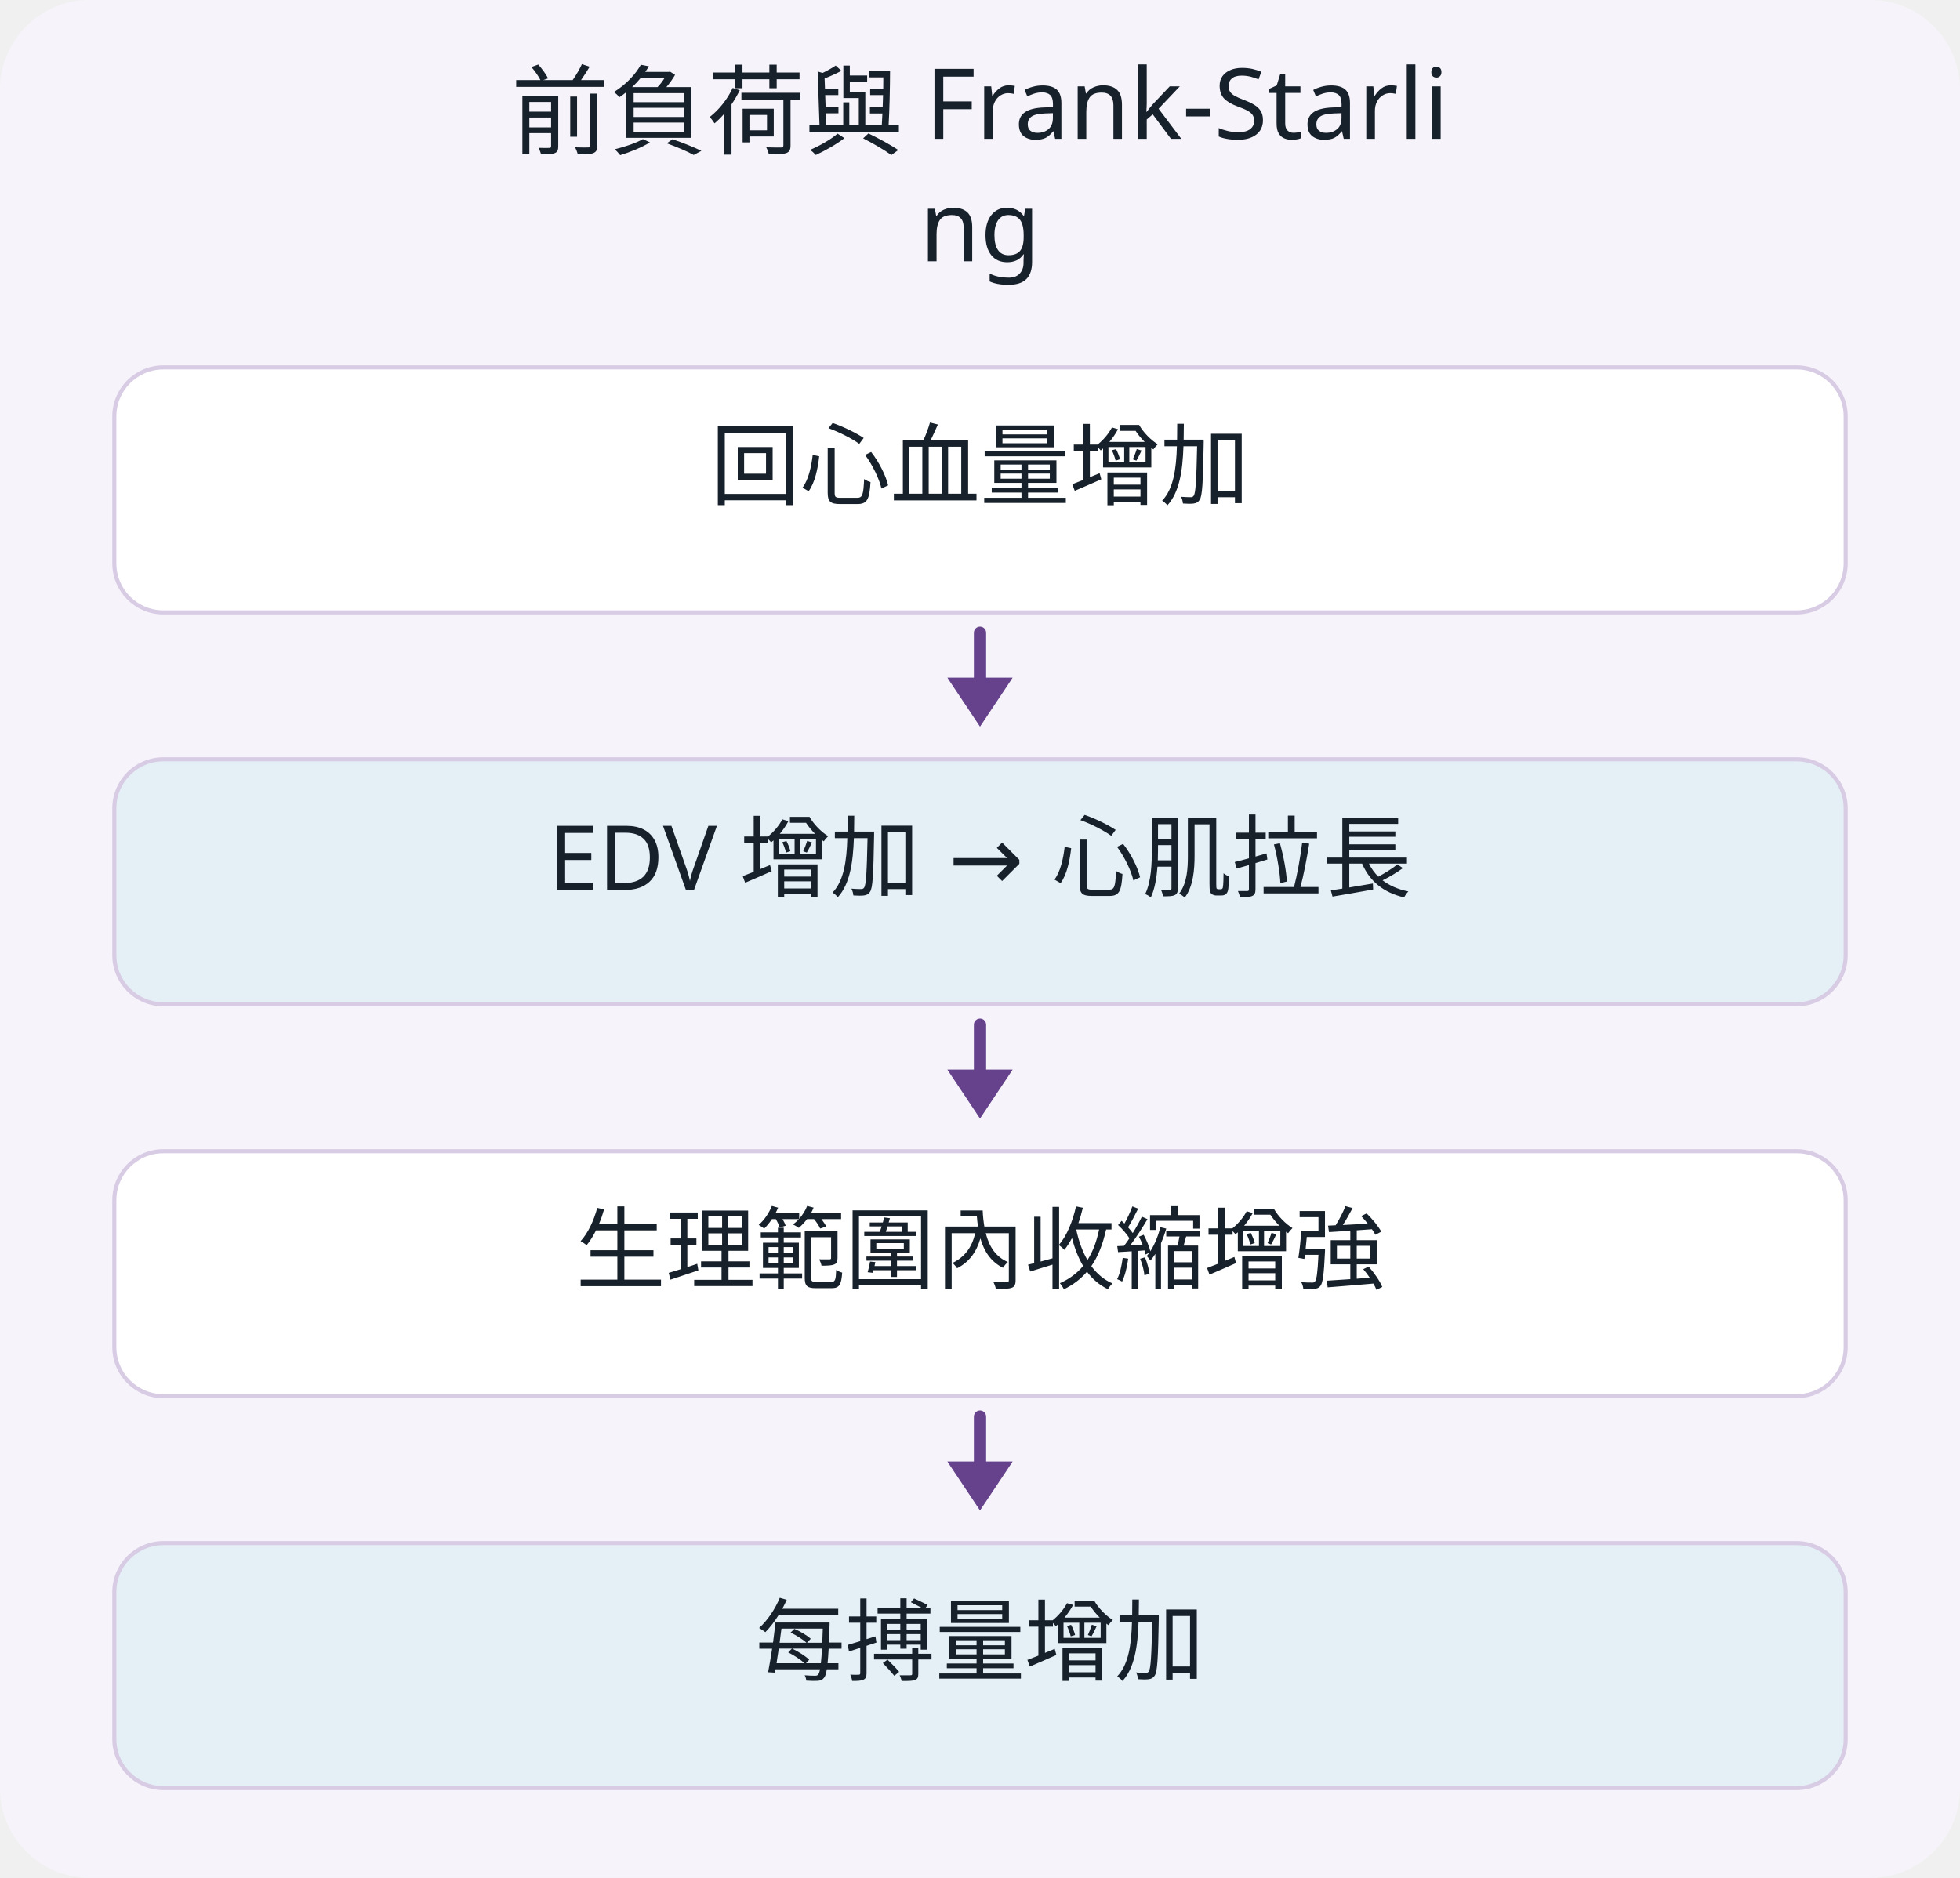
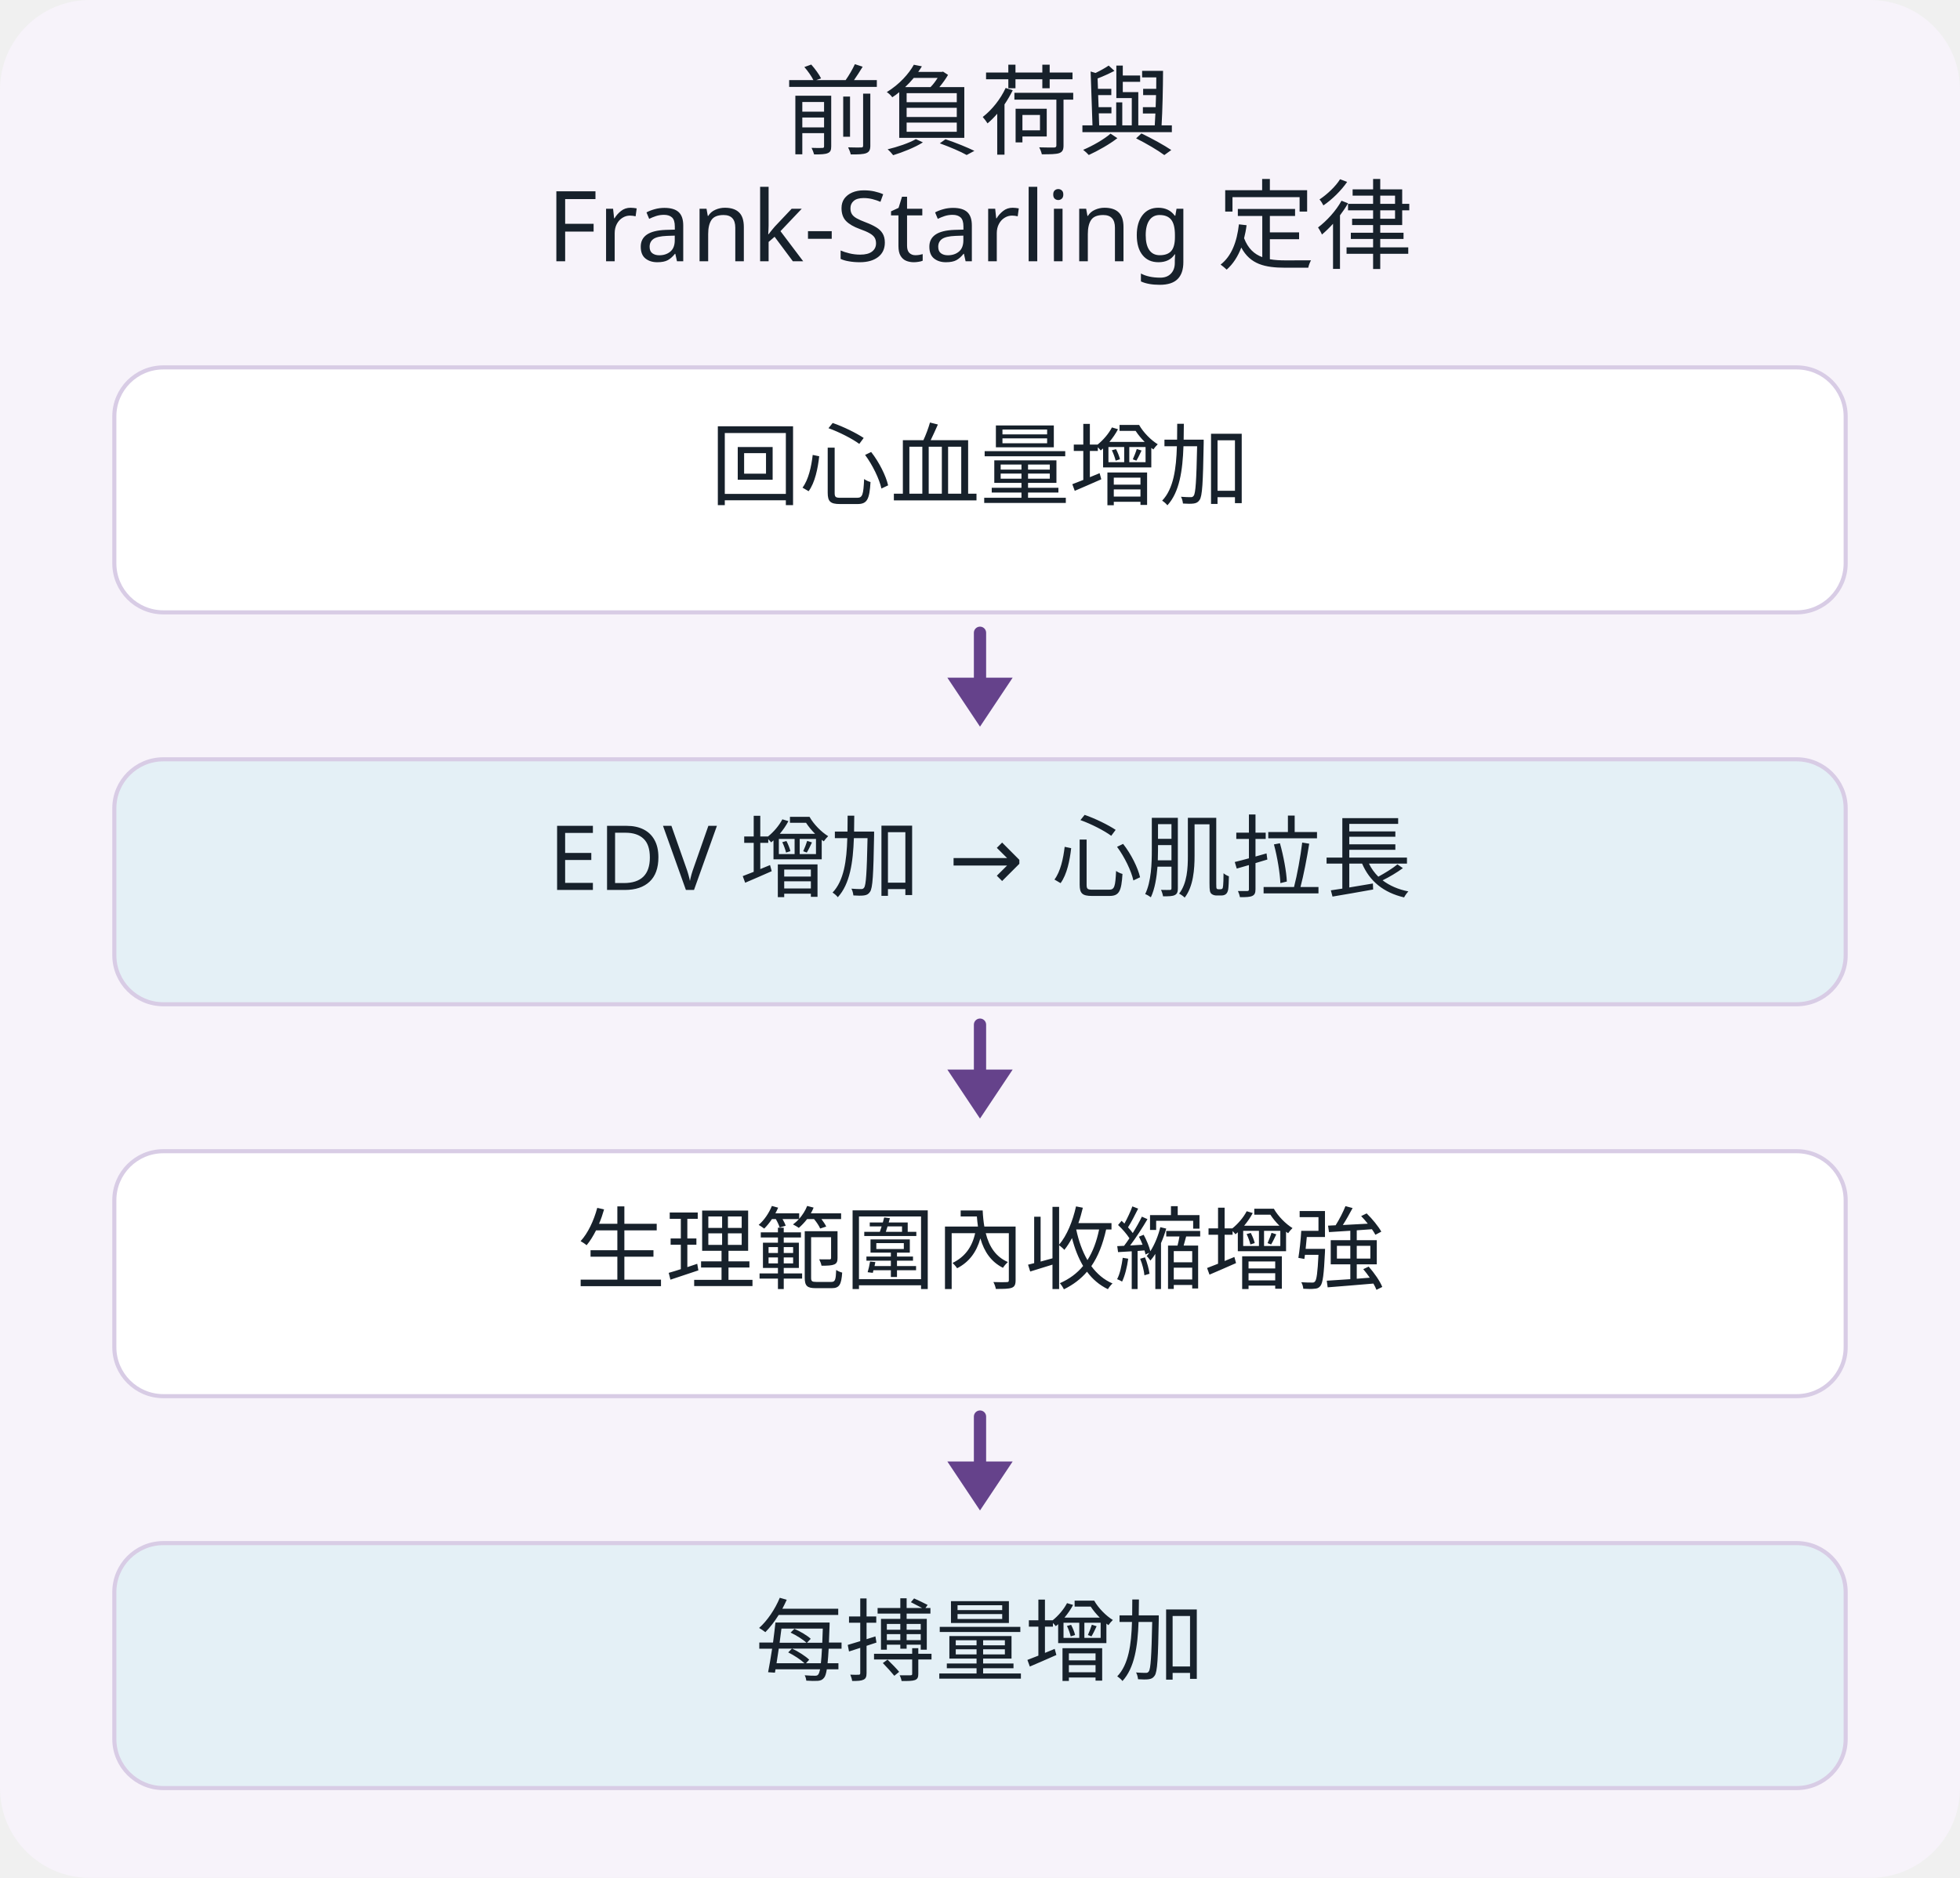
<svg xmlns="http://www.w3.org/2000/svg" viewBox="0 0 480 460" role="img" style="font-family:system-ui,sans-serif">
  <rect width="480" height="460" rx="22" fill="#f7f3fa" />
-   <text x="240" y="36" font-size="24" fill="#17212b" text-anchor="middle">前負荷與 Frank-Starli</text>
-   <text x="240" y="64" font-size="24" fill="#17212b" text-anchor="middle">ng</text>
+   <text x="240" y="36" font-size="24" fill="#17212b" text-anchor="middle">前負荷與</text>
+   <text x="240" y="64" font-size="24" fill="#17212b" text-anchor="middle">Frank-Starling 定律</text>
  <rect x="28" y="90" width="424" height="60" rx="12" fill="#fff" stroke="#d8cce5" />
  <text x="240.0" y="122" font-size="22" fill="#17212b" text-anchor="middle">回心血量增加</text>
  <path d="M240 155 v18" fill="none" stroke="#65428b" stroke-width="3" stroke-linecap="round" stroke-linejoin="round" />
  <path d="M232 166 l8 12 l8 -12" fill="#65428b" />
  <rect x="28" y="186" width="424" height="60" rx="12" fill="#e4f0f6" stroke="#d8cce5" />
  <text x="240.0" y="218" font-size="22" fill="#17212b" text-anchor="middle">EDV 增加 → 心肌拉長</text>
  <path d="M240 251 v18" fill="none" stroke="#65428b" stroke-width="3" stroke-linecap="round" stroke-linejoin="round" />
  <path d="M232 262 l8 12 l8 -12" fill="#65428b" />
  <rect x="28" y="282" width="424" height="60" rx="12" fill="#fff" stroke="#d8cce5" />
  <text x="240.0" y="314" font-size="22" fill="#17212b" text-anchor="middle">生理範圍內收縮增強</text>
  <path d="M240 347 v18" fill="none" stroke="#65428b" stroke-width="3" stroke-linecap="round" stroke-linejoin="round" />
  <path d="M232 358 l8 12 l8 -12" fill="#65428b" />
  <rect x="28" y="378" width="424" height="60" rx="12" fill="#e4f0f6" stroke="#d8cce5" />
  <text x="240.0" y="410" font-size="22" fill="#17212b" text-anchor="middle">每搏量增加</text>
</svg>
